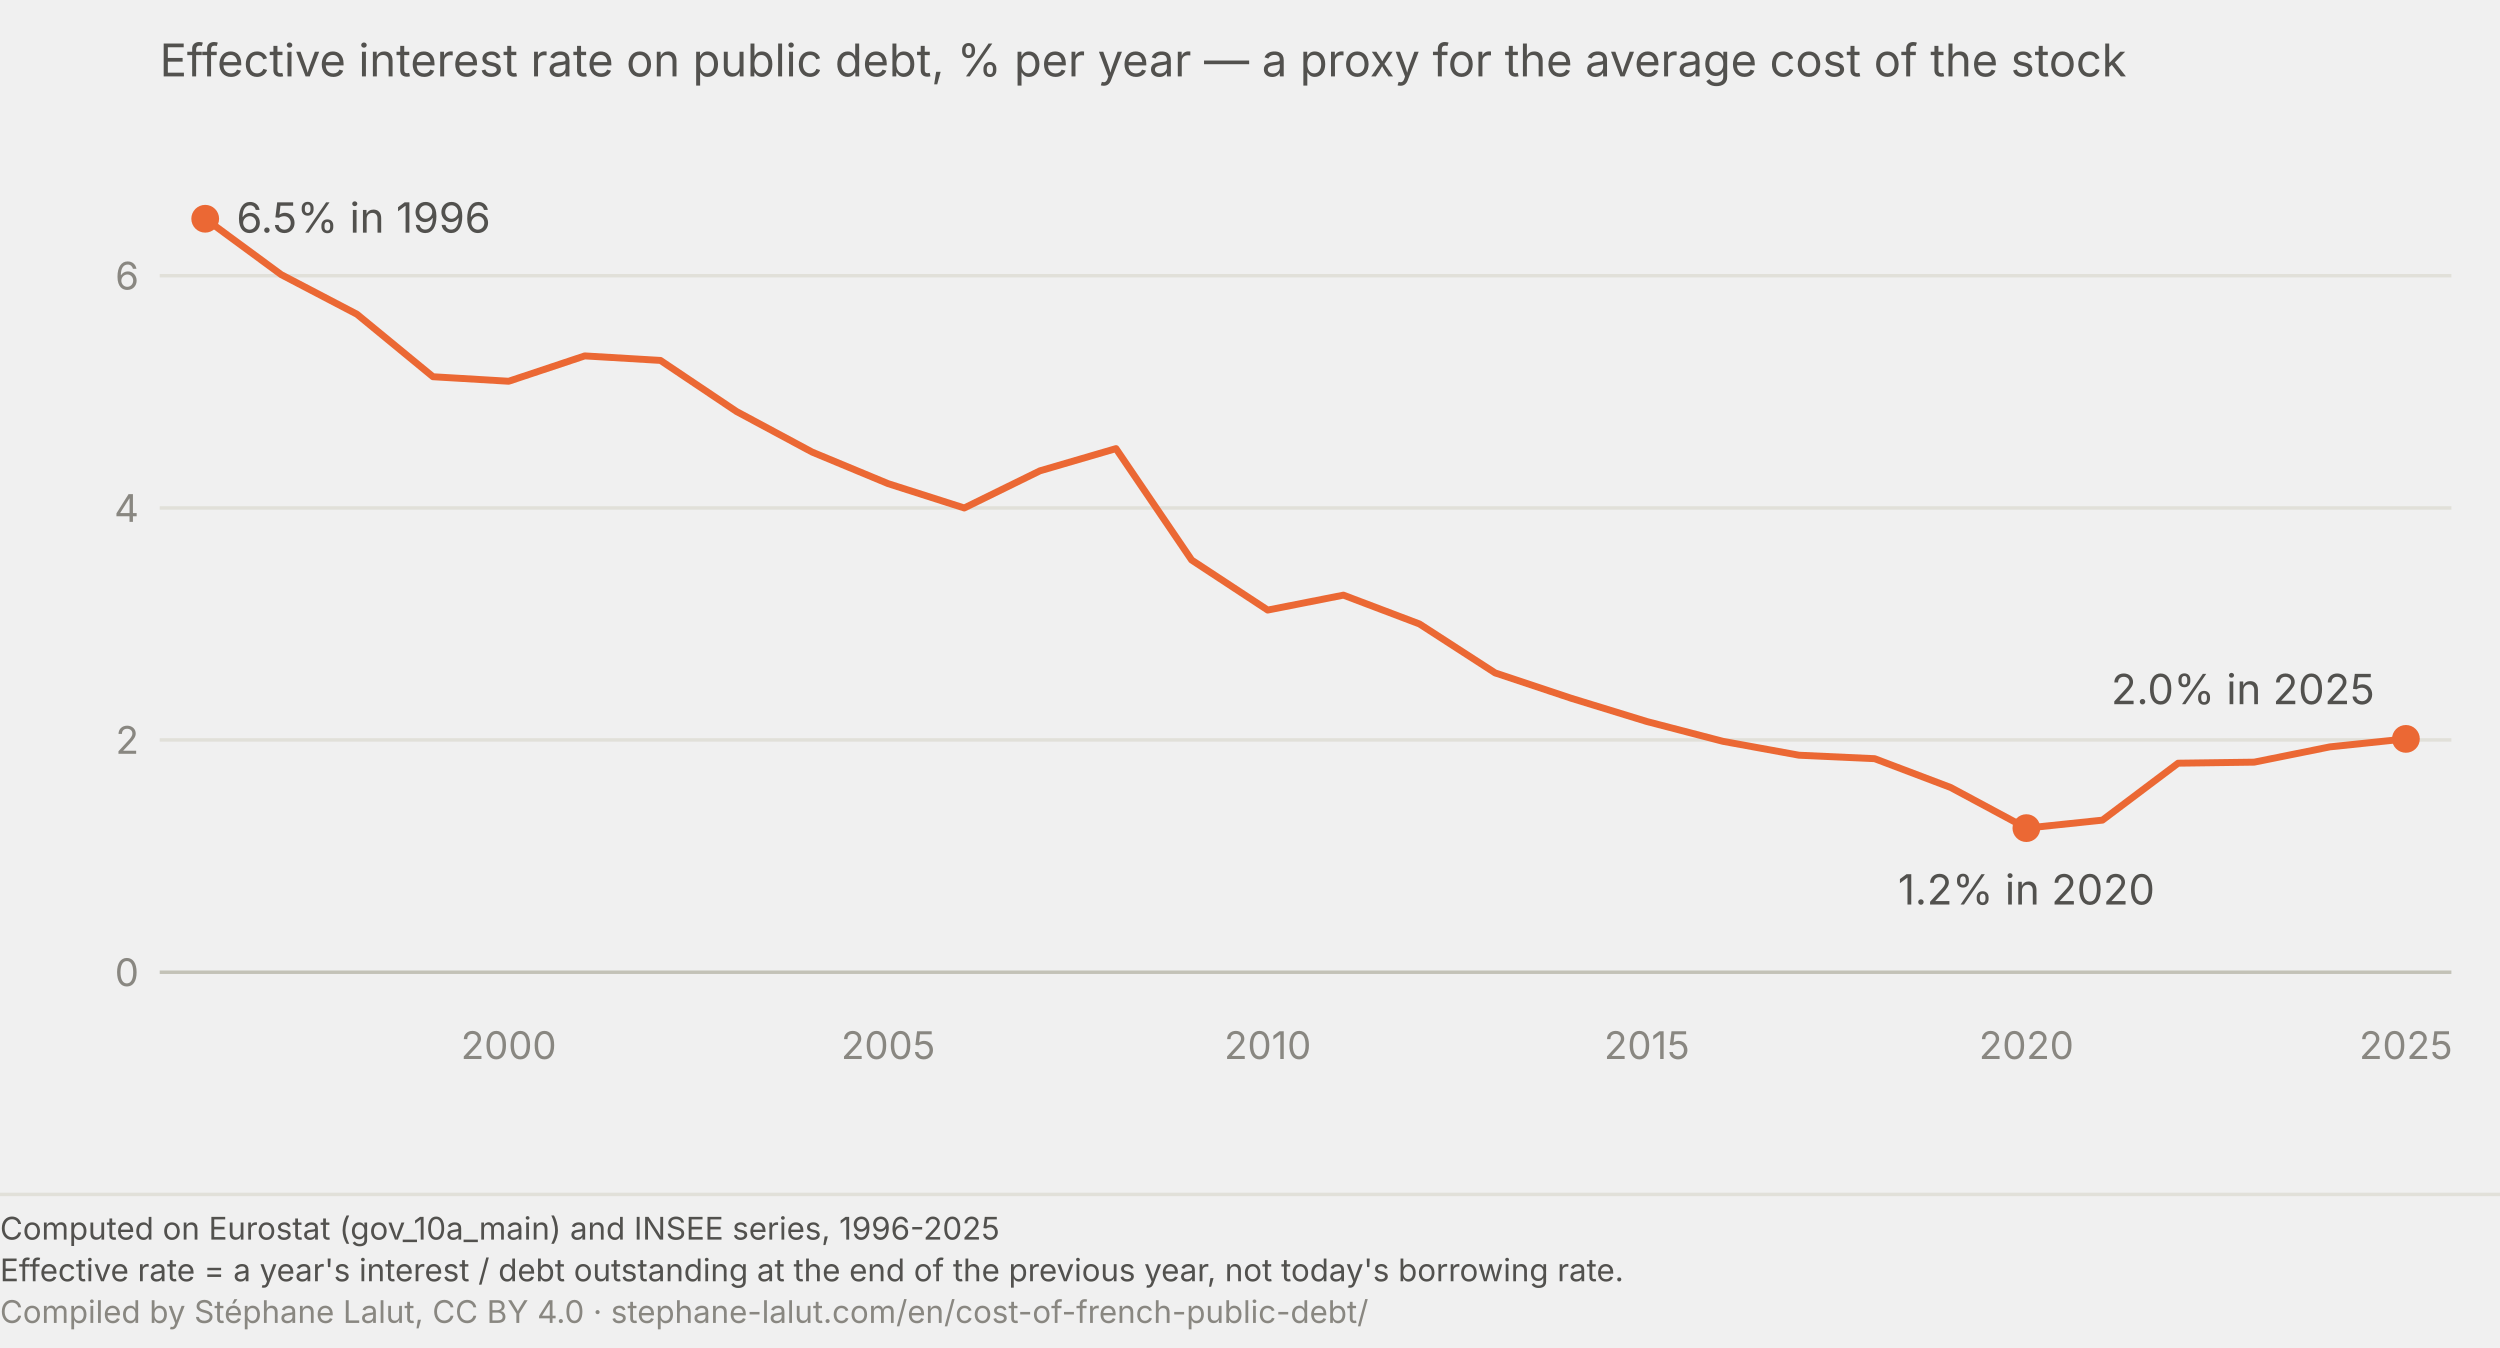
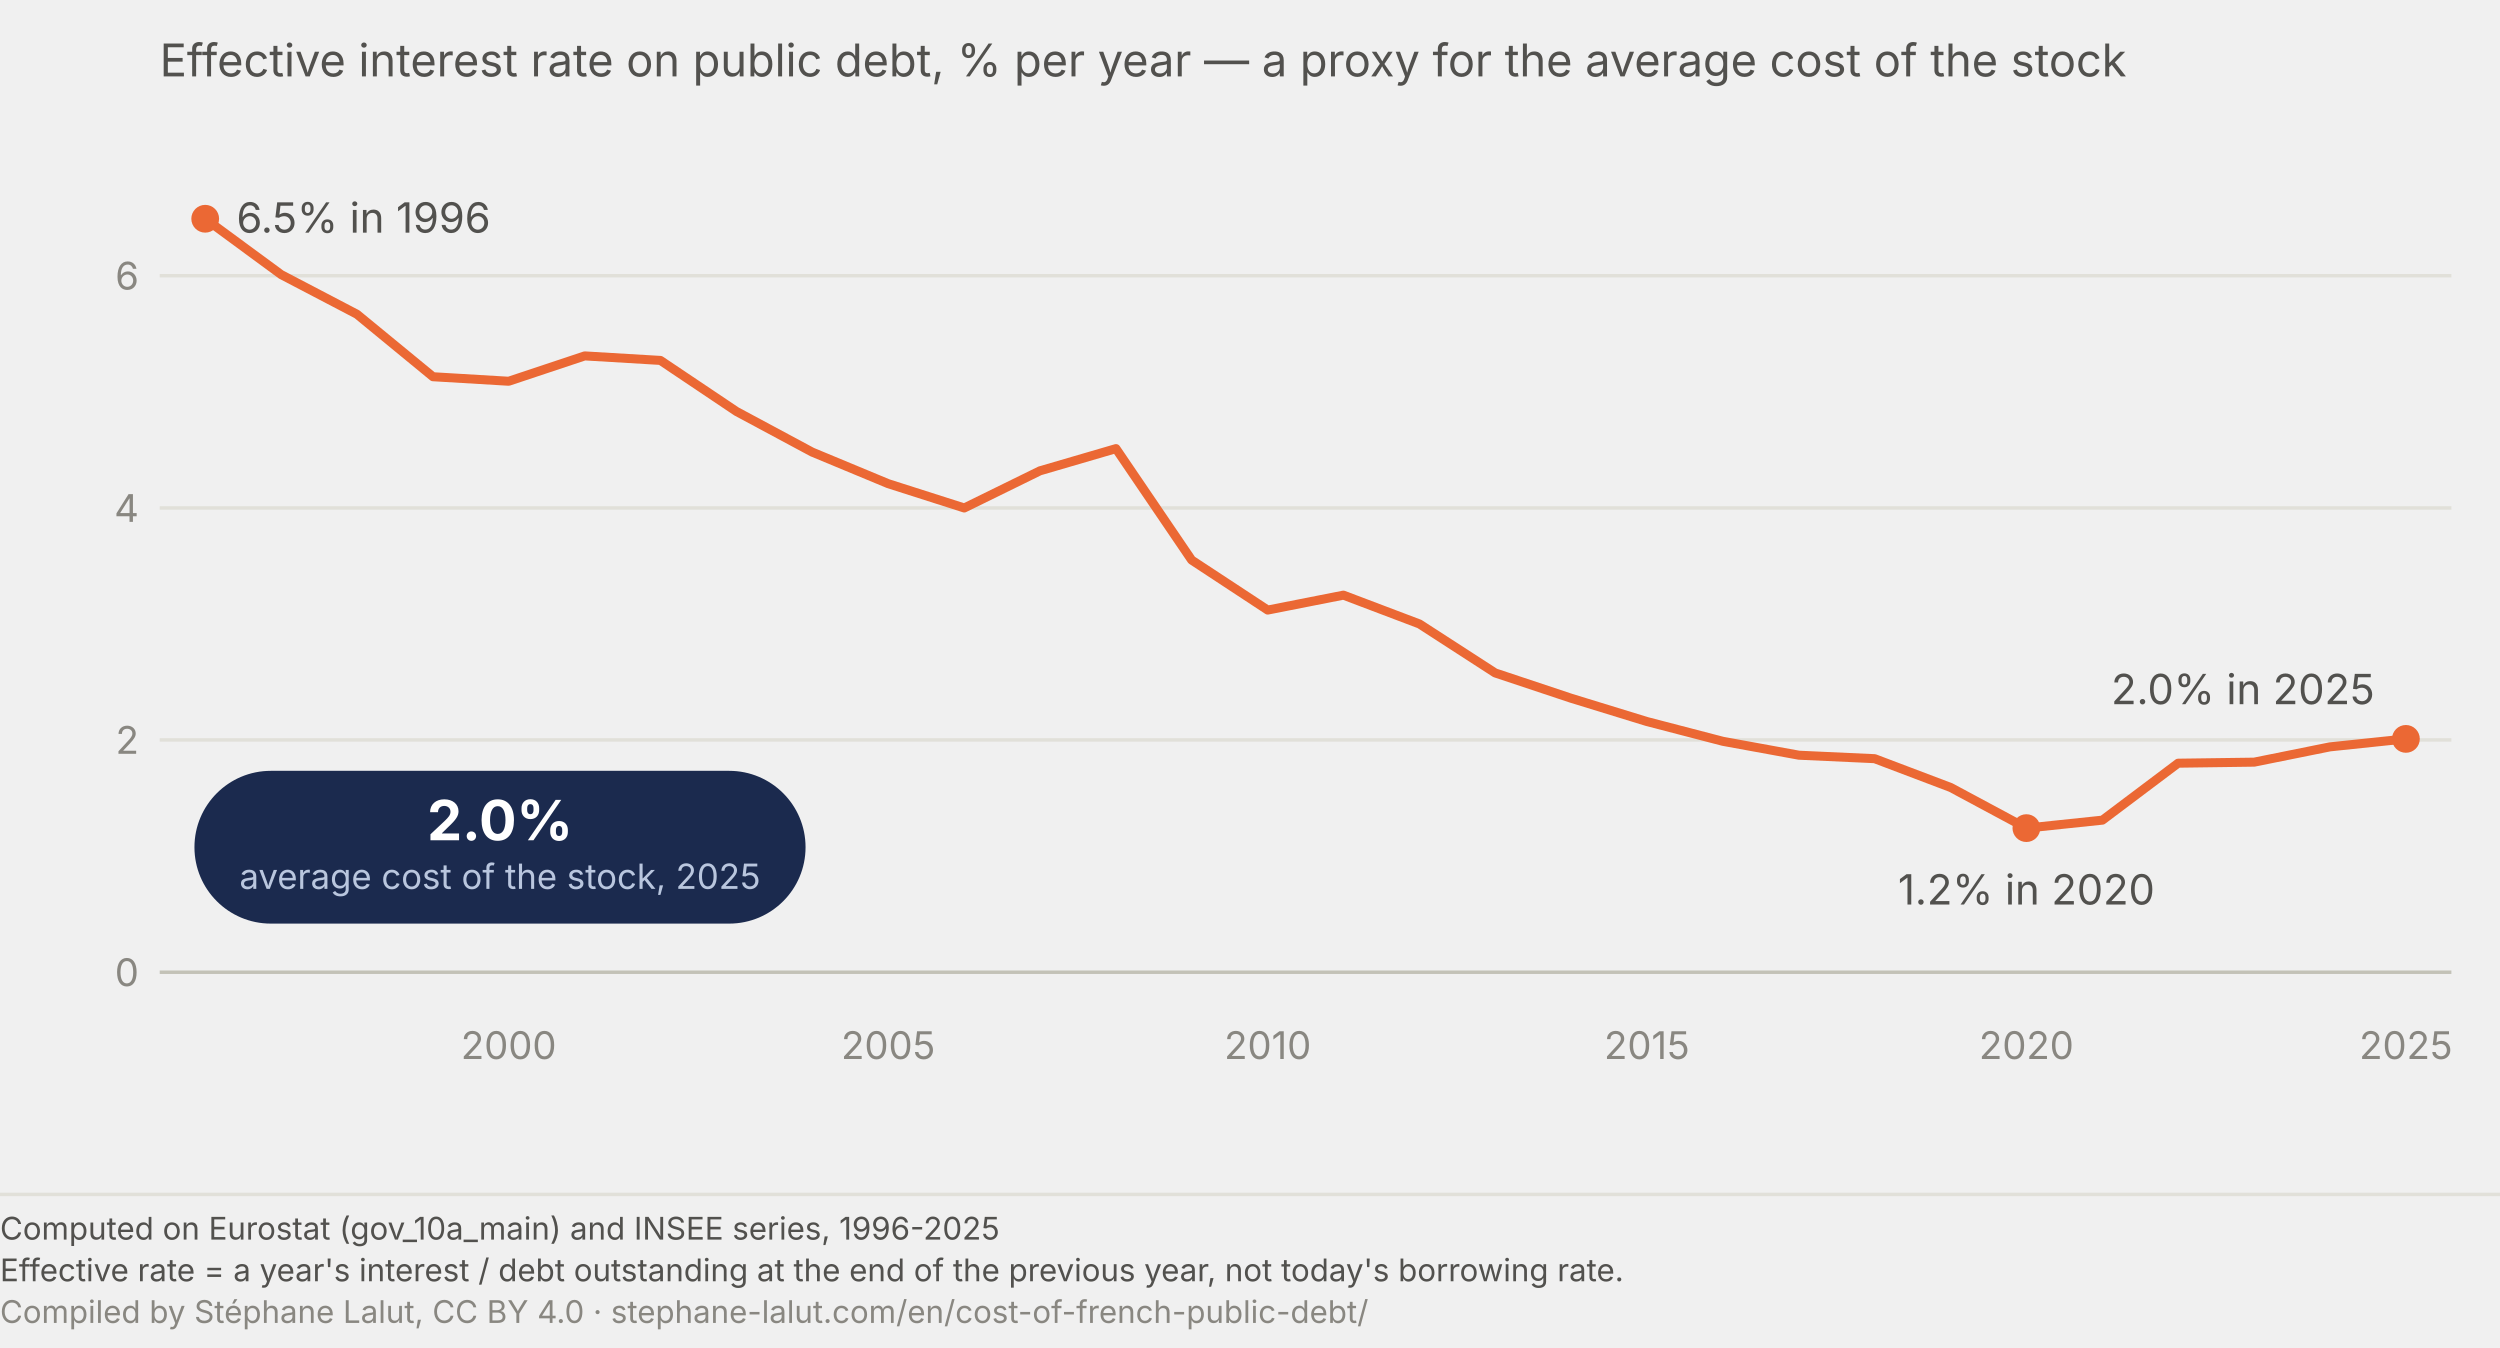
<svg xmlns="http://www.w3.org/2000/svg" viewBox="0 0 720 388" role="img" aria-labelledby="ta-t ta-d" font-family="system-ui, -apple-system, Segoe UI, sans-serif">
  <text x="46" y="22" font-size="13" fill="#52514e">Effective interest rate on public debt, % per year — a proxy for the average cost of the stock</text>
  <line x1="46" y1="280.0" x2="706" y2="280.0" stroke="#c3c2b7" stroke-width="1" />
  <text x="40" y="284.0" font-size="11" fill="#898781" text-anchor="end">0</text>
  <line x1="46" y1="213.1" x2="706" y2="213.1" stroke="#e1e0d9" stroke-width="1" />
  <text x="40" y="217.1" font-size="11" fill="#898781" text-anchor="end">2</text>
  <line x1="46" y1="146.3" x2="706" y2="146.3" stroke="#e1e0d9" stroke-width="1" />
  <text x="40" y="150.3" font-size="11" fill="#898781" text-anchor="end">4</text>
  <line x1="46" y1="79.4" x2="706" y2="79.4" stroke="#e1e0d9" stroke-width="1" />
  <text x="40" y="83.4" font-size="11" fill="#898781" text-anchor="end">6</text>
  <text x="146.5" y="305" font-size="11" fill="#898781" text-anchor="middle">2000</text>
  <text x="255.8" y="305" font-size="11" fill="#898781" text-anchor="middle">2005</text>
  <text x="365.1" y="305" font-size="11" fill="#898781" text-anchor="middle">2010</text>
  <text x="474.3" y="305" font-size="11" fill="#898781" text-anchor="middle">2015</text>
  <text x="583.6" y="305" font-size="11" fill="#898781" text-anchor="middle">2020</text>
  <text x="692.9" y="305" font-size="11" fill="#898781" text-anchor="middle">2025</text>
-   <path d="M59.1,63.0 L81.0,79.1 L102.8,90.5 L124.7,108.5 L146.5,109.8 L168.4,102.5 L190.2,103.8 L212.1,118.5 L233.9,130.2 L255.8,139.3 L277.7,146.3 L299.5,135.6 L321.4,129.2 L343.2,161.3 L365.1,175.7 L386.9,171.4 L408.8,179.7 L430.6,193.8 L452.5,201.1 L474.3,207.8 L496.2,213.5 L518.1,217.5 L539.9,218.5 L561.8,226.8 L583.6,238.5 L605.5,236.2 L627.3,219.8 L649.2,219.5 L671.0,215.1 L692.9,212.8" fill="none" stroke="#eb6834" stroke-width="2" stroke-linecap="round" stroke-linejoin="round" />
+   <path d="M59.1,63.0 L81.0,79.1 L102.8,90.5 L124.7,108.5 L146.5,109.8 L168.4,102.5 L190.2,103.8 L212.1,118.5 L233.9,130.2 L255.8,139.3 L277.7,146.3 L299.5,135.6 L321.4,129.2 L343.2,161.3 L365.1,175.7 L386.9,171.4 L408.8,179.7 L430.6,193.8 L452.5,201.1 L474.3,207.8 L496.2,213.5 L518.1,217.5 L539.9,218.5 L561.8,226.8 L583.6,238.5 L605.5,236.2 L627.3,219.8 L649.2,219.5 L671.0,215.1 L692.9,212.8" fill="none" stroke="#eb6834" stroke-width="2.6" stroke-linecap="round" stroke-linejoin="round" />
  <circle cx="59.1" cy="63.0" r="4" fill="#eb6834" />
  <text x="68.1" y="67.0" font-size="12" fill="#52514e" text-anchor="start">6.5% in 1996</text>
  <circle cx="692.9" cy="212.8" r="4" fill="#eb6834" />
  <text x="683.9" y="202.8" font-size="12" fill="#52514e" text-anchor="end">2.0% in 2025</text>
  <circle cx="583.6" cy="238.5" r="4" fill="#eb6834" />
  <text x="583.6" y="260.5" font-size="12" fill="#52514e" text-anchor="middle">1.2% in 2020</text>
+   <rect x="56.0" y="222.0" width="176.0" height="44.0" rx="22.0" fill="#1B2A4E" />
+   <text x="144.0" y="242.0" font-size="16" font-weight="700" fill="#ffffff" text-anchor="middle">2.0%</text>
+   <text x="144.0" y="256.0" font-size="10" fill="#b9c6de" text-anchor="middle">average cost of the stock, 2025</text>
  <line x1="0" y1="344.0" x2="720" y2="344.0" stroke="#e1e0d9" stroke-width="1" />
  <text x="0" y="357.0" font-family="system-ui, -apple-system, Segoe UI, sans-serif" font-size="9" fill="#52514e">Computed on Eurostat (gov_10a_main) and INSEE series, 1996-2025</text>
  <text x="0" y="369.0" font-family="system-ui, -apple-system, Segoe UI, sans-serif" font-size="9" fill="#52514e">Effective rate = a year's interest / debt outstanding at the end of the previous year, not today's borrowing rate.</text>
  <text x="0" y="381.0" font-family="system-ui, -apple-system, Segoe UI, sans-serif" font-size="9" fill="#898781">Compiled by Stéphane Lalut, CC BY 4.0 · stephane-lalut.com/en/cost-of-french-public-debt/</text>
</svg>
